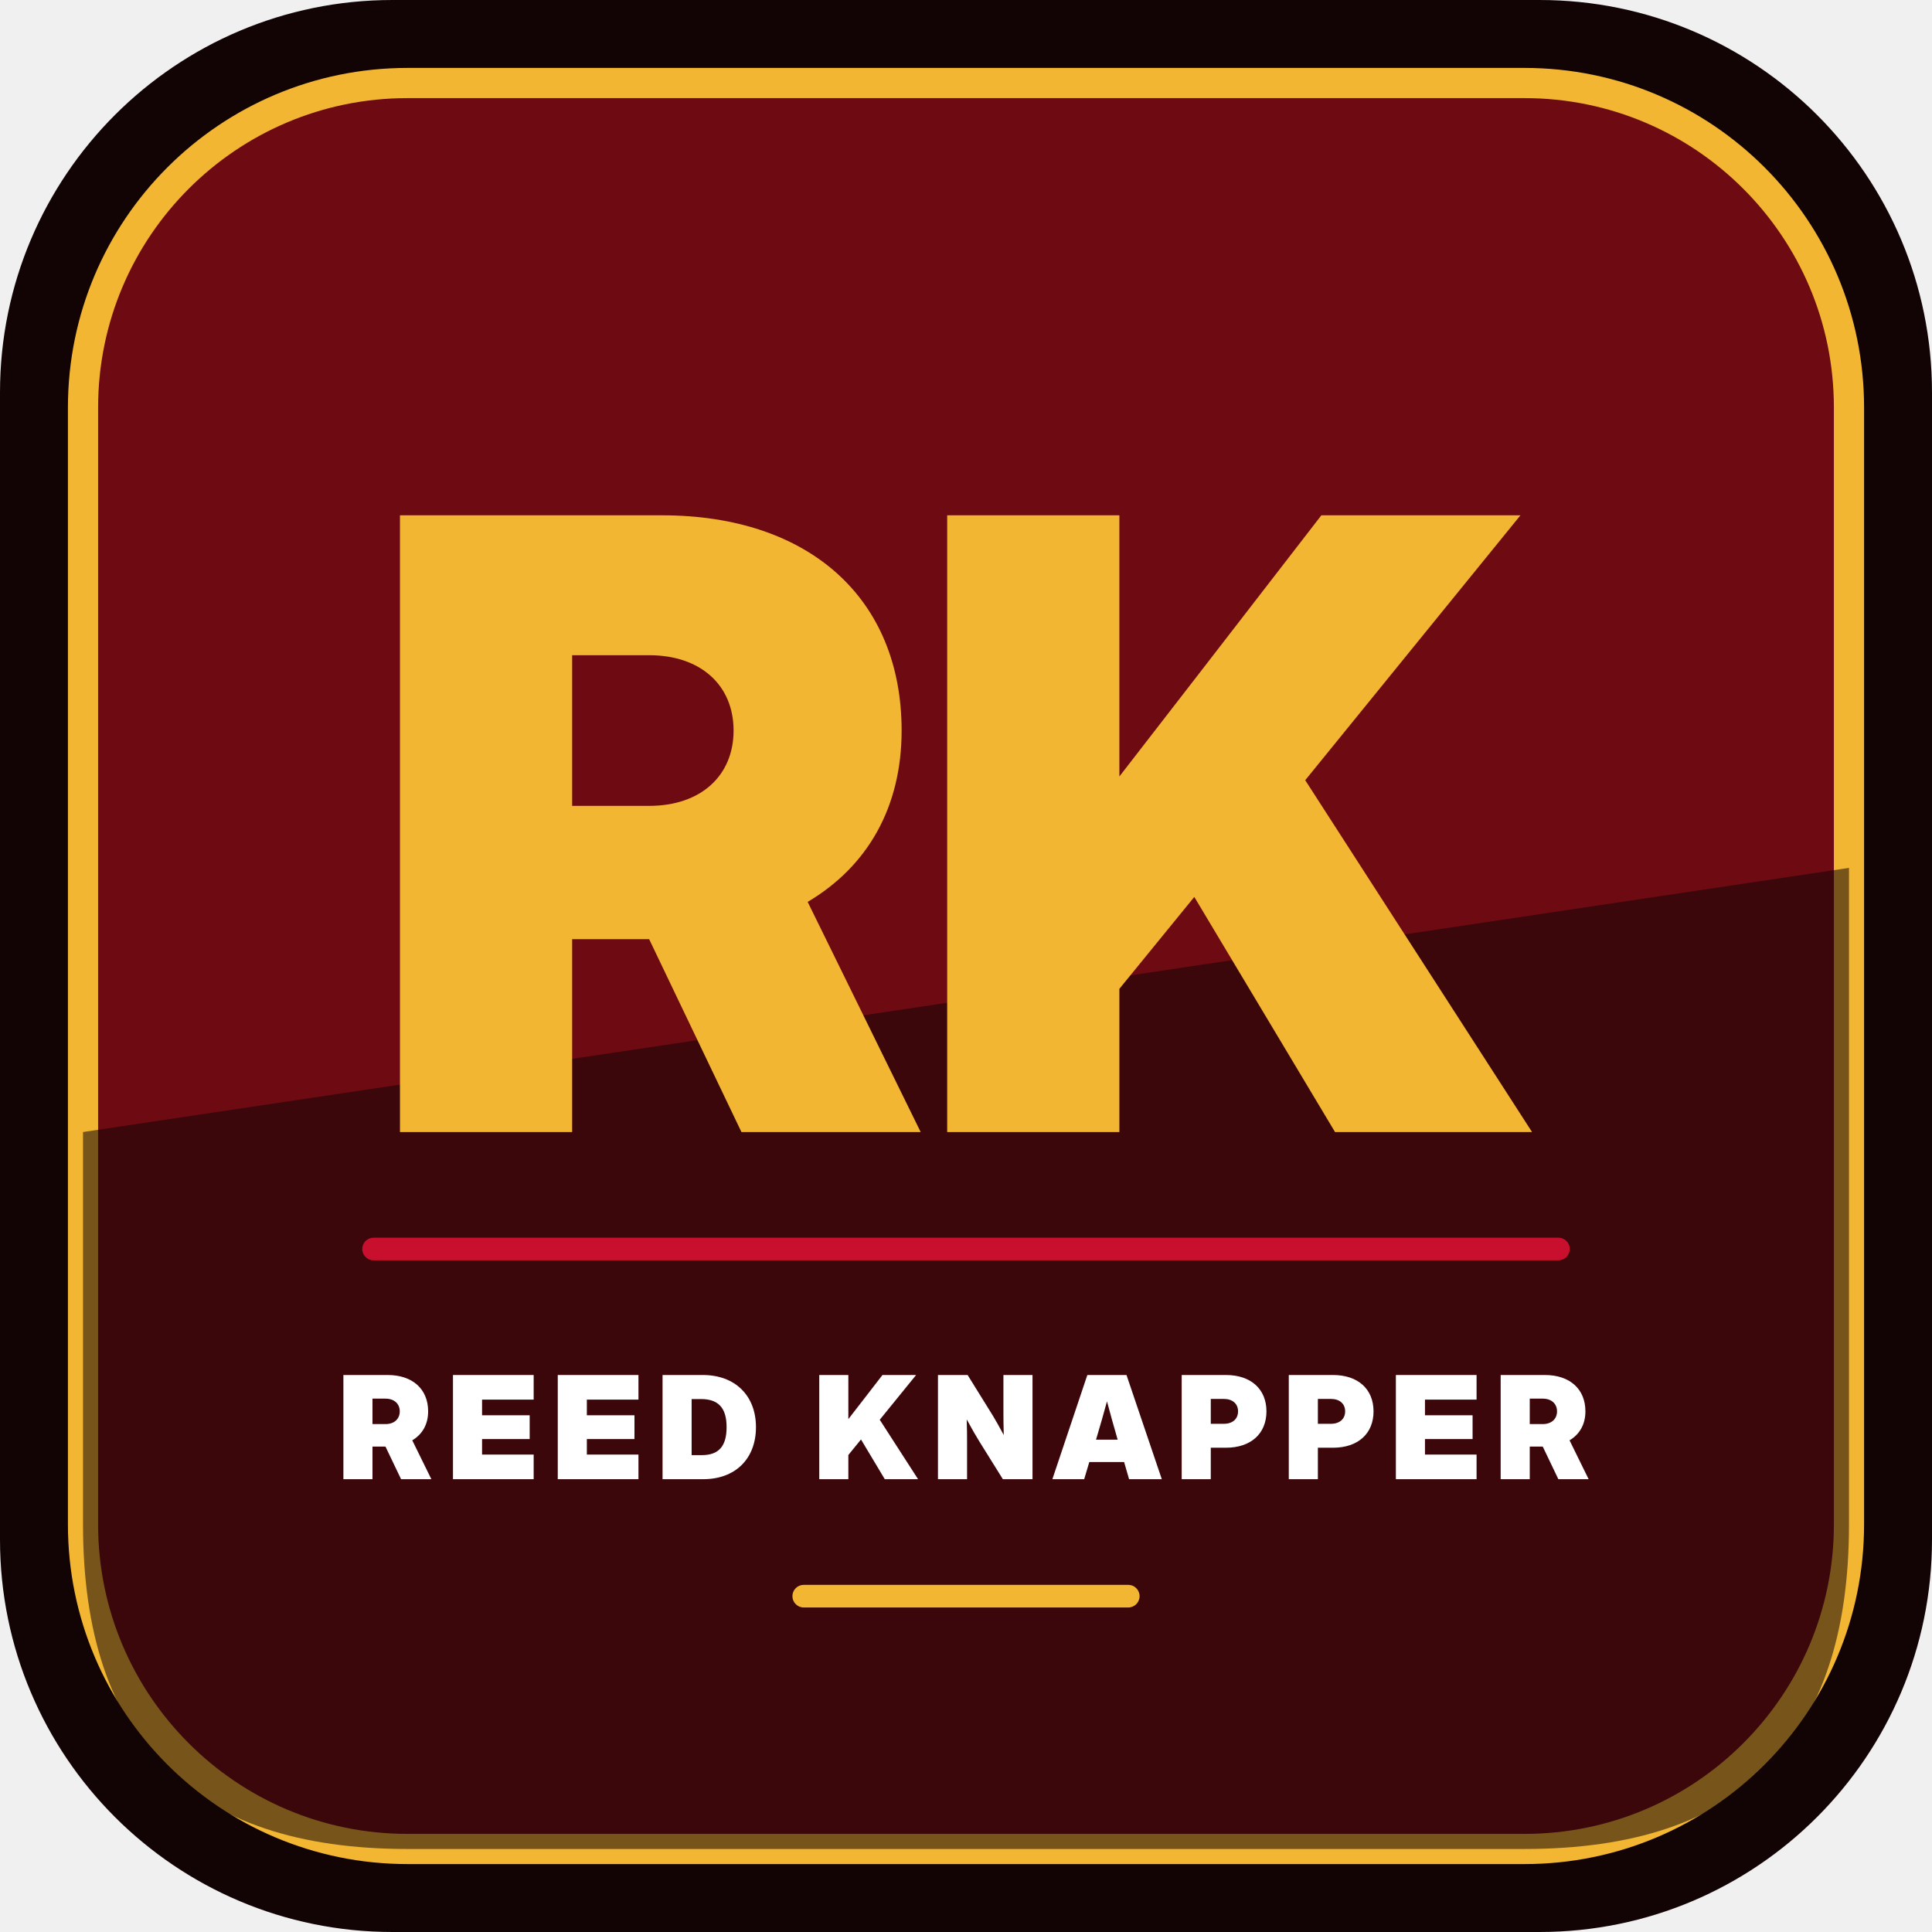
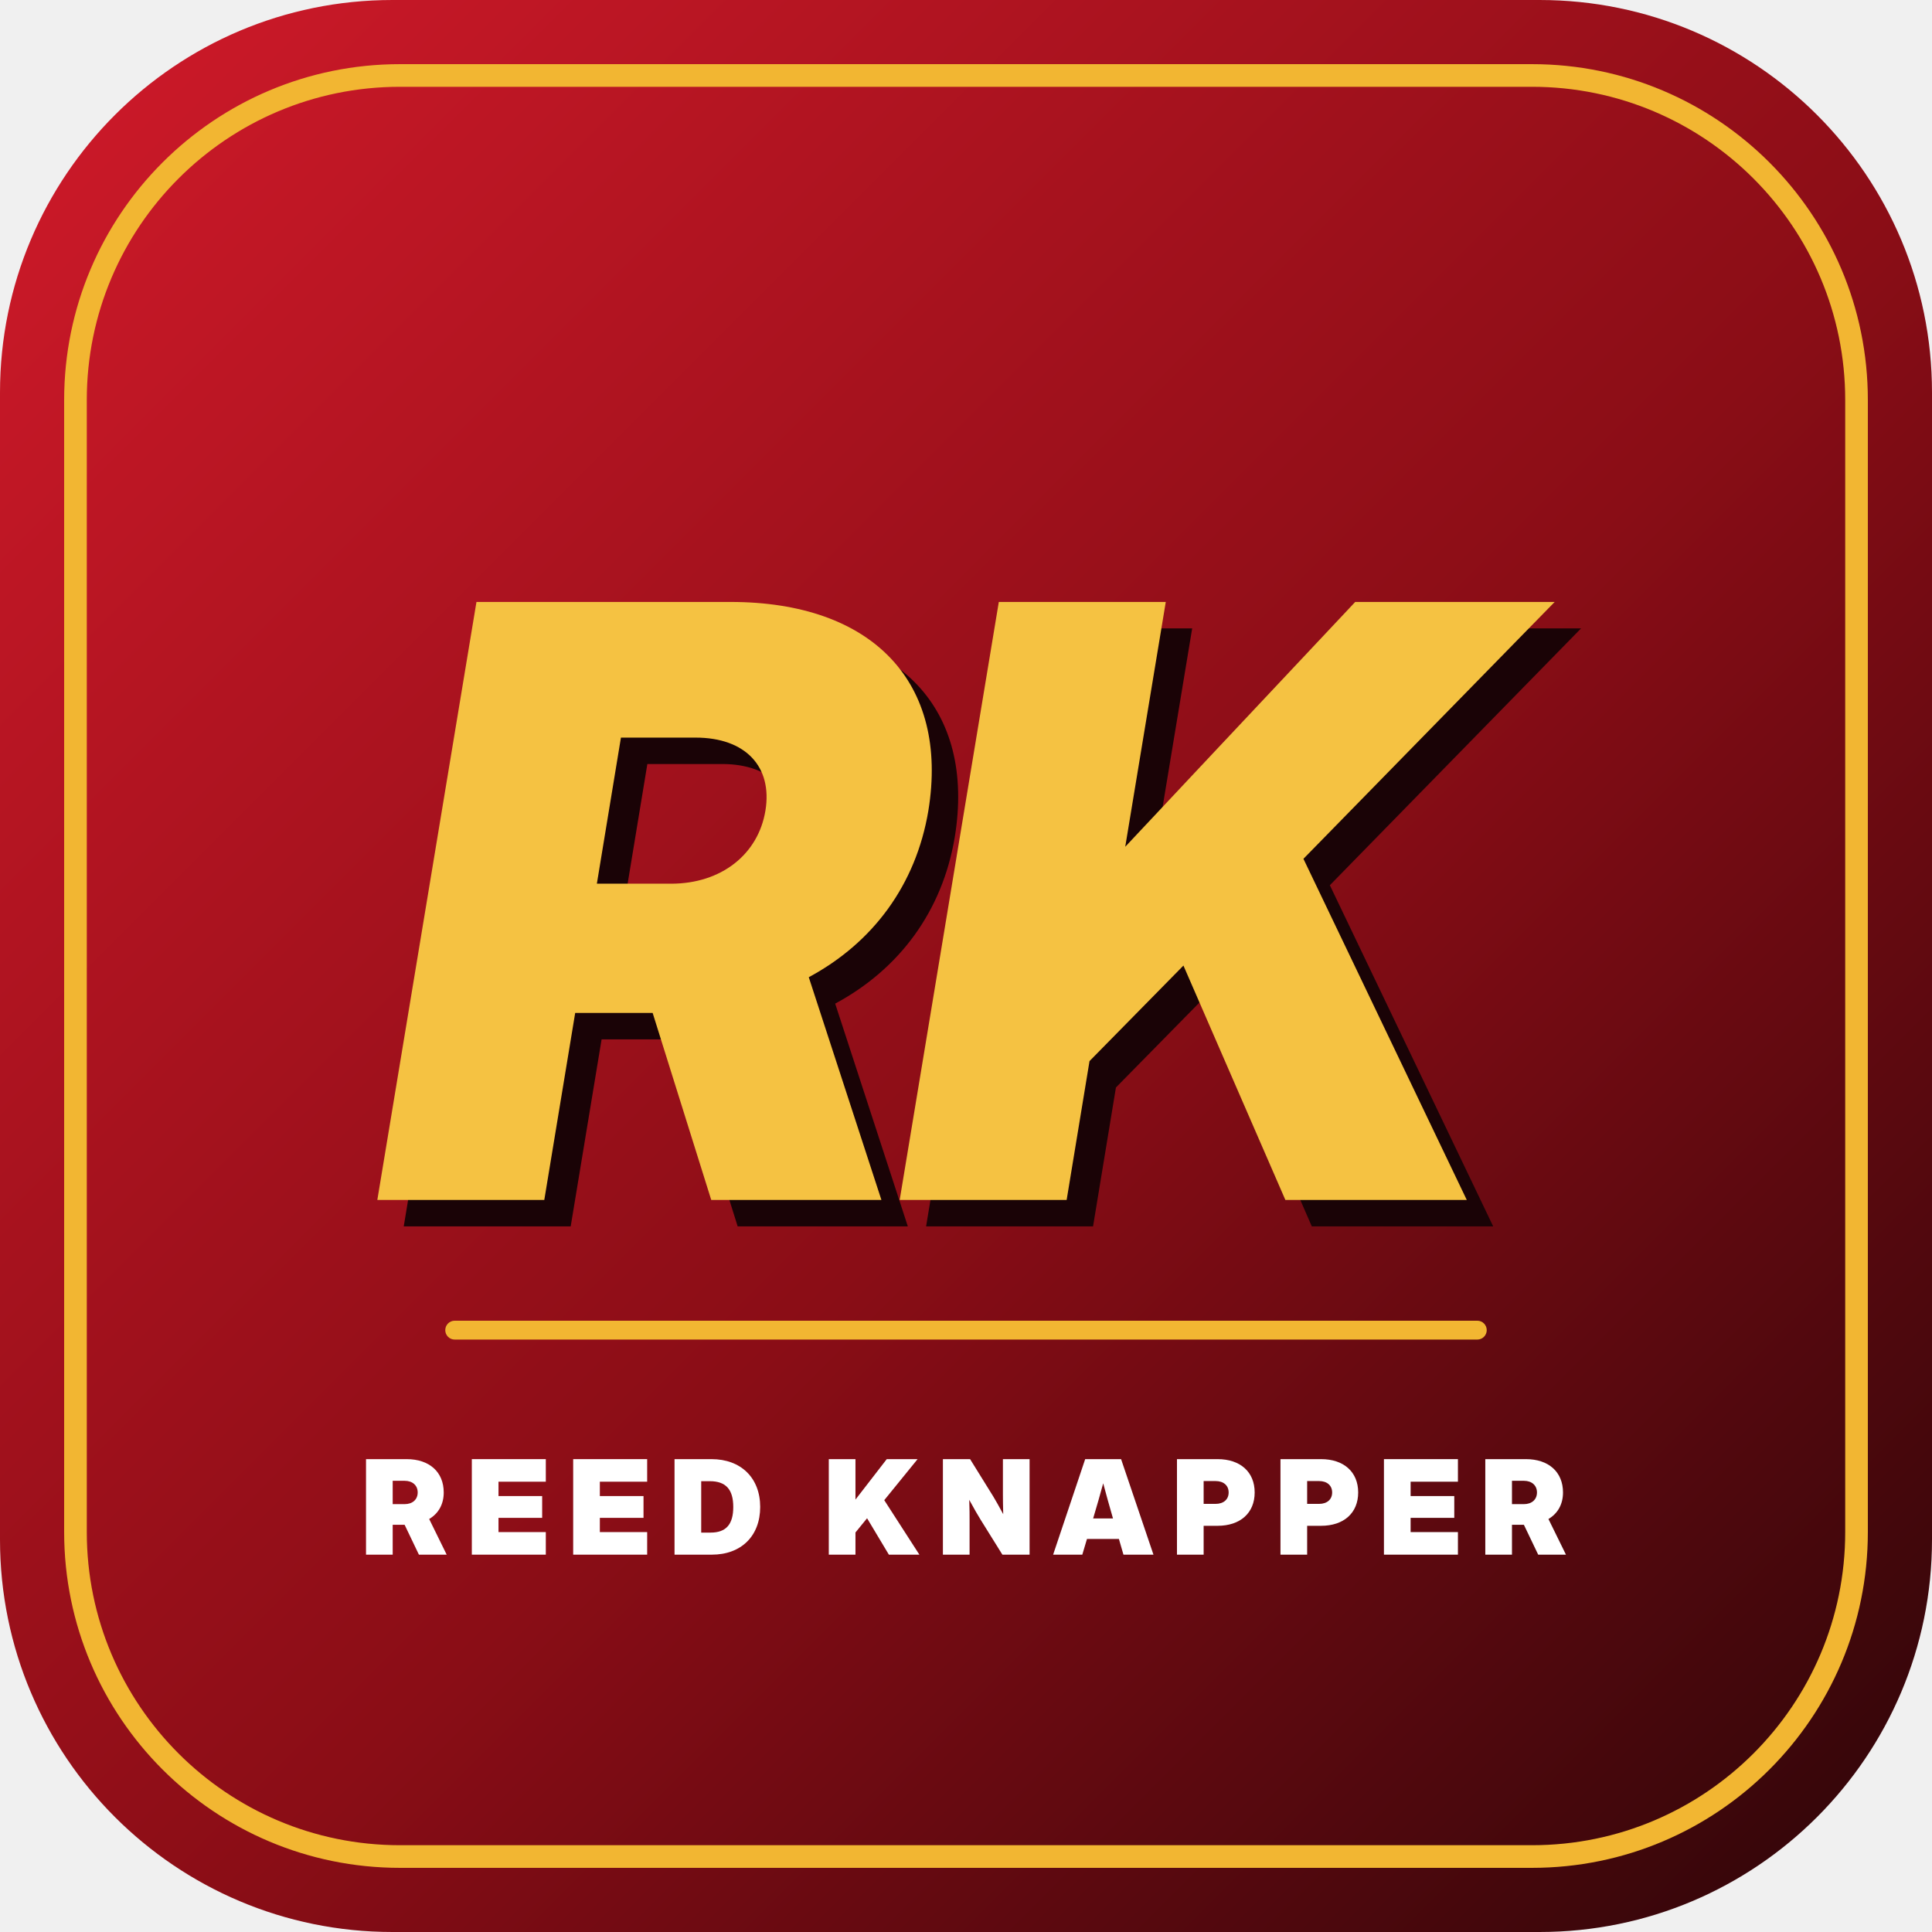
<svg xmlns="http://www.w3.org/2000/svg" viewBox="0 0 512 512" width="512" height="512">
-   <rect width="512" height="512" rx="104" fill="#120405" />
-   <rect x="22" y="22" width="468" height="468" rx="86" fill="#6e0a12" />
-   <rect x="22" y="22" width="468" height="468" rx="86" fill="none" stroke="#f2b632" stroke-width="8" />
-   <path d="M22 300 L490 230 L490 404 Q490 490 404 490 L108 490 Q22 490 22 404 Z" fill="#120405" opacity=".55" />
-   <path fill="#f2b632" transform="translate(97.22,300.00) scale(0.10969,-0.10969)" d="M80 0H496V466H682L905 0H1338L1065 556C1210 642 1292 785 1292 970C1292 1289 1069 1490 713 1490H80ZM496 788V1152H682C807 1152 886 1079 886 970C886 861 807 788 682 788Z" />
-   <path fill="#f2b632" transform="translate(242.24,300.00) scale(0.10969,-0.10969)" d="M80 0H496V346L677 568L1017 0H1493L945 850L1465 1490H984L688 1107C624 1024 560 942 496 859V1490H80Z" />
-   <rect x="96" y="328" width="320" height="6" rx="3" fill="#c8102e" />
-   <path fill="#fff" transform="translate(89.52,392.00) scale(0.01853,-0.01853)" d="M80 0H496V466H682L905 0H1338L1065 556C1210 642 1292 785 1292 970C1292 1289 1069 1490 713 1490H80ZM496 788V1152H682C807 1152 886 1079 886 970C886 861 807 788 682 788Z" />
-   <path fill="#fff" transform="translate(118.56,392.00) scale(0.01853,-0.01853)" d="M80 0H1234V352H496V574H1177V914H496V1138H1234V1490H80Z" />
-   <path fill="#fff" transform="translate(146.33,392.00) scale(0.01853,-0.01853)" d="M80 0H1234V352H496V574H1177V914H496V1138H1234V1490H80Z" />
-   <path fill="#fff" transform="translate(174.10,392.00) scale(0.01853,-0.01853)" d="M662 0C1121 0 1416 292 1416 744C1416 1197 1116 1490 656 1490H80V0ZM496 344V1146H630C881 1146 996 1017 996 744C996 473 885 344 642 344Z" />
-   <path fill="#fff" transform="translate(204.87,392.00) scale(0.01853,-0.01853)" d="" />
-   <path fill="#fff" transform="translate(215.63,392.00) scale(0.01853,-0.01853)" d="M80 0H496V346L677 568L1017 0H1493L945 850L1465 1490H984L688 1107C624 1024 560 942 496 859V1490H80Z" />
-   <path fill="#fff" transform="translate(247.09,392.00) scale(0.01853,-0.01853)" d="M80 0H496V544C496 604 496 721 491 855C561 726 627 611 669 544L1008 0H1432V1490H1016V944C1016 873 1017 752 1021 631C963 738 902 849 867 905L504 1490H80Z" />
-   <path fill="#fff" transform="translate(278.89,392.00) scale(0.01853,-0.01853)" d="M0 0H455L528 245H1026L1097 0H1565L1060 1490H500ZM624 565 628 578C682 758 732 932 781 1113C829 932 878 758 930 578L934 565Z" />
-   <path fill="#fff" transform="translate(311.68,392.00) scale(0.01853,-0.01853)" d="M80 0H496V450H713C1069 450 1292 651 1292 970C1292 1289 1069 1490 713 1490H80ZM496 792V1148H682C807 1148 886 1079 886 970C886 861 807 792 682 792Z" />
-   <path fill="#fff" transform="translate(340.06,392.00) scale(0.01853,-0.01853)" d="M80 0H496V450H713C1069 450 1292 651 1292 970C1292 1289 1069 1490 713 1490H80ZM496 792V1148H682C807 1148 886 1079 886 970C886 861 807 792 682 792Z" />
-   <path fill="#fff" transform="translate(368.44,392.00) scale(0.01853,-0.01853)" d="M80 0H1234V352H496V574H1177V914H496V1138H1234V1490H80Z" />
-   <path fill="#fff" transform="translate(396.21,392.00) scale(0.01853,-0.01853)" d="M80 0H496V466H682L905 0H1338L1065 556C1210 642 1292 785 1292 970C1292 1289 1069 1490 713 1490H80ZM496 788V1152H682C807 1152 886 1079 886 970C886 861 807 788 682 788Z" />
-   <rect x="210" y="420" width="92" height="6" rx="3" fill="#f2b632" />
+   <defs>
+     <linearGradient id="bg" x1="0" y1="0" x2="1" y2="1">
+       <stop offset="0" stop-color="#d11a2a" />
+       <stop offset=".55" stop-color="#8a0d16" />
+       <stop offset="1" stop-color="#2a0508" />
+     </linearGradient>
+     <linearGradient id="gold" gradientUnits="userSpaceOnUse" x1="0" y1="150" x2="0" y2="320">
+       <stop offset="0" stop-color="#ffd76a" />
+       <stop offset=".55" stop-color="#f2b632" />
+       <stop offset="1" stop-color="#c98a12" />
+     </linearGradient>
+   </defs>
+   <rect width="512" height="512" rx="104" fill="url(#bg)" />
+   <rect x="20" y="20" width="472" height="472" rx="86" fill="none" stroke="#f2b632" stroke-width="6" />
+   <path fill="#1a0306" transform="translate(107.74,325.00) scale(0.10636,-0.10636)" d="M-7 0H409L486 466H679L825 0H1249L1068 555C1228 641 1335 785 1366 970C1418 1289 1228 1490 873 1490H240ZM540 788 600 1152H786C911 1152 978 1079 960 970C942 861 850 788 725 788Z" />
+   <path fill="#1a0306" transform="translate(246.17,325.00) scale(0.10636,-0.10636)" d="M-7 0H409L466 346L700 584L954 0H1406L999 850L1625 1490H1128L768 1107C697 1031 626 956 555 880L603 1170L656 1490H240Z" />
+   <path fill="#f5c242" transform="translate(100.74,318.00) scale(0.10636,-0.10636)" d="M-7 0H409L486 466H679L825 0H1249L1068 555C1228 641 1335 785 1366 970C1418 1289 1228 1490 873 1490H240ZM540 788 600 1152H786C911 1152 978 1079 960 970C942 861 850 788 725 788Z" />
+   <path fill="#f5c242" transform="translate(239.17,318.00) scale(0.10636,-0.10636)" d="M-7 0H409L466 346L700 584L954 0H1406L999 850L1625 1490H1128L768 1107C697 1031 626 956 555 880L603 1170L656 1490H240Z" />
+   <rect x="118" y="350" width="276" height="5" rx="2.5" fill="#f2b632" />
+   <path fill="#ffffff" transform="translate(95.64,412.00) scale(0.01699,-0.01699)" d="M80 0H496V466H682L905 0H1338L1065 556C1210 642 1292 785 1292 970C1292 1289 1069 1490 713 1490H80ZM496 788V1152H682C807 1152 886 1079 886 970C886 861 807 788 682 788Z" />
+   <path fill="#ffffff" transform="translate(123.68,412.00) scale(0.01699,-0.01699)" d="M80 0H1234V352H496V574H1177V914H496V1138H1234V1490H80Z" />
+   <path fill="#ffffff" transform="translate(150.54,412.00) scale(0.01699,-0.01699)" d="M80 0H1234V352H496V574H1177V914H496V1138H1234V1490H80Z" />
+   <path fill="#ffffff" transform="translate(177.40,412.00) scale(0.01699,-0.01699)" d="M662 0C1121 0 1416 292 1416 744C1416 1197 1116 1490 656 1490H80V0ZM496 344V1146H630C881 1146 996 1017 996 744C996 473 885 344 642 344Z" />
+   <path fill="#ffffff" transform="translate(218.28,412.00) scale(0.01699,-0.01699)" d="M80 0H496V346L677 568L1017 0H1493L945 850L1465 1490H984L688 1107C624 1024 560 942 496 859V1490H80Z" />
+   <path fill="#ffffff" transform="translate(248.52,412.00) scale(0.01699,-0.01699)" d="M80 0H496V544C496 604 496 721 491 855C561 726 627 611 669 544L1008 0H1432V1490H1016V944C1016 873 1017 752 1021 631C963 738 902 849 867 905L504 1490H80Z" />
+   <path fill="#ffffff" transform="translate(279.09,412.00) scale(0.01699,-0.01699)" d="M0 0H455L528 245H1026L1097 0H1565L1060 1490H500ZM624 565 628 578C682 758 732 932 781 1113C829 932 878 758 930 578L934 565Z" />
+   <path fill="#ffffff" transform="translate(310.55,412.00) scale(0.01699,-0.01699)" d="M80 0H496V450H713C1069 450 1292 651 1292 970C1292 1289 1069 1490 713 1490H80ZM496 792V1148H682C807 1148 886 1079 886 970C886 861 807 792 682 792Z" />
+   <path fill="#ffffff" transform="translate(337.98,412.00) scale(0.01699,-0.01699)" d="M80 0H496V450H713C1069 450 1292 651 1292 970C1292 1289 1069 1490 713 1490H80ZM496 792V1148H682C807 1148 886 1079 886 970C886 861 807 792 682 792Z" />
+   <path fill="#ffffff" transform="translate(365.40,412.00) scale(0.01699,-0.01699)" d="M80 0H1234V352H496V574H1177V914H496V1138H1234V1490H80Z" />
+   <path fill="#ffffff" transform="translate(392.26,412.00) scale(0.01699,-0.01699)" d="M80 0H496V466H682L905 0H1338L1065 556C1210 642 1292 785 1292 970C1292 1289 1069 1490 713 1490H80ZM496 788V1152H682C807 1152 886 1079 886 970C886 861 807 788 682 788Z" />
</svg>
